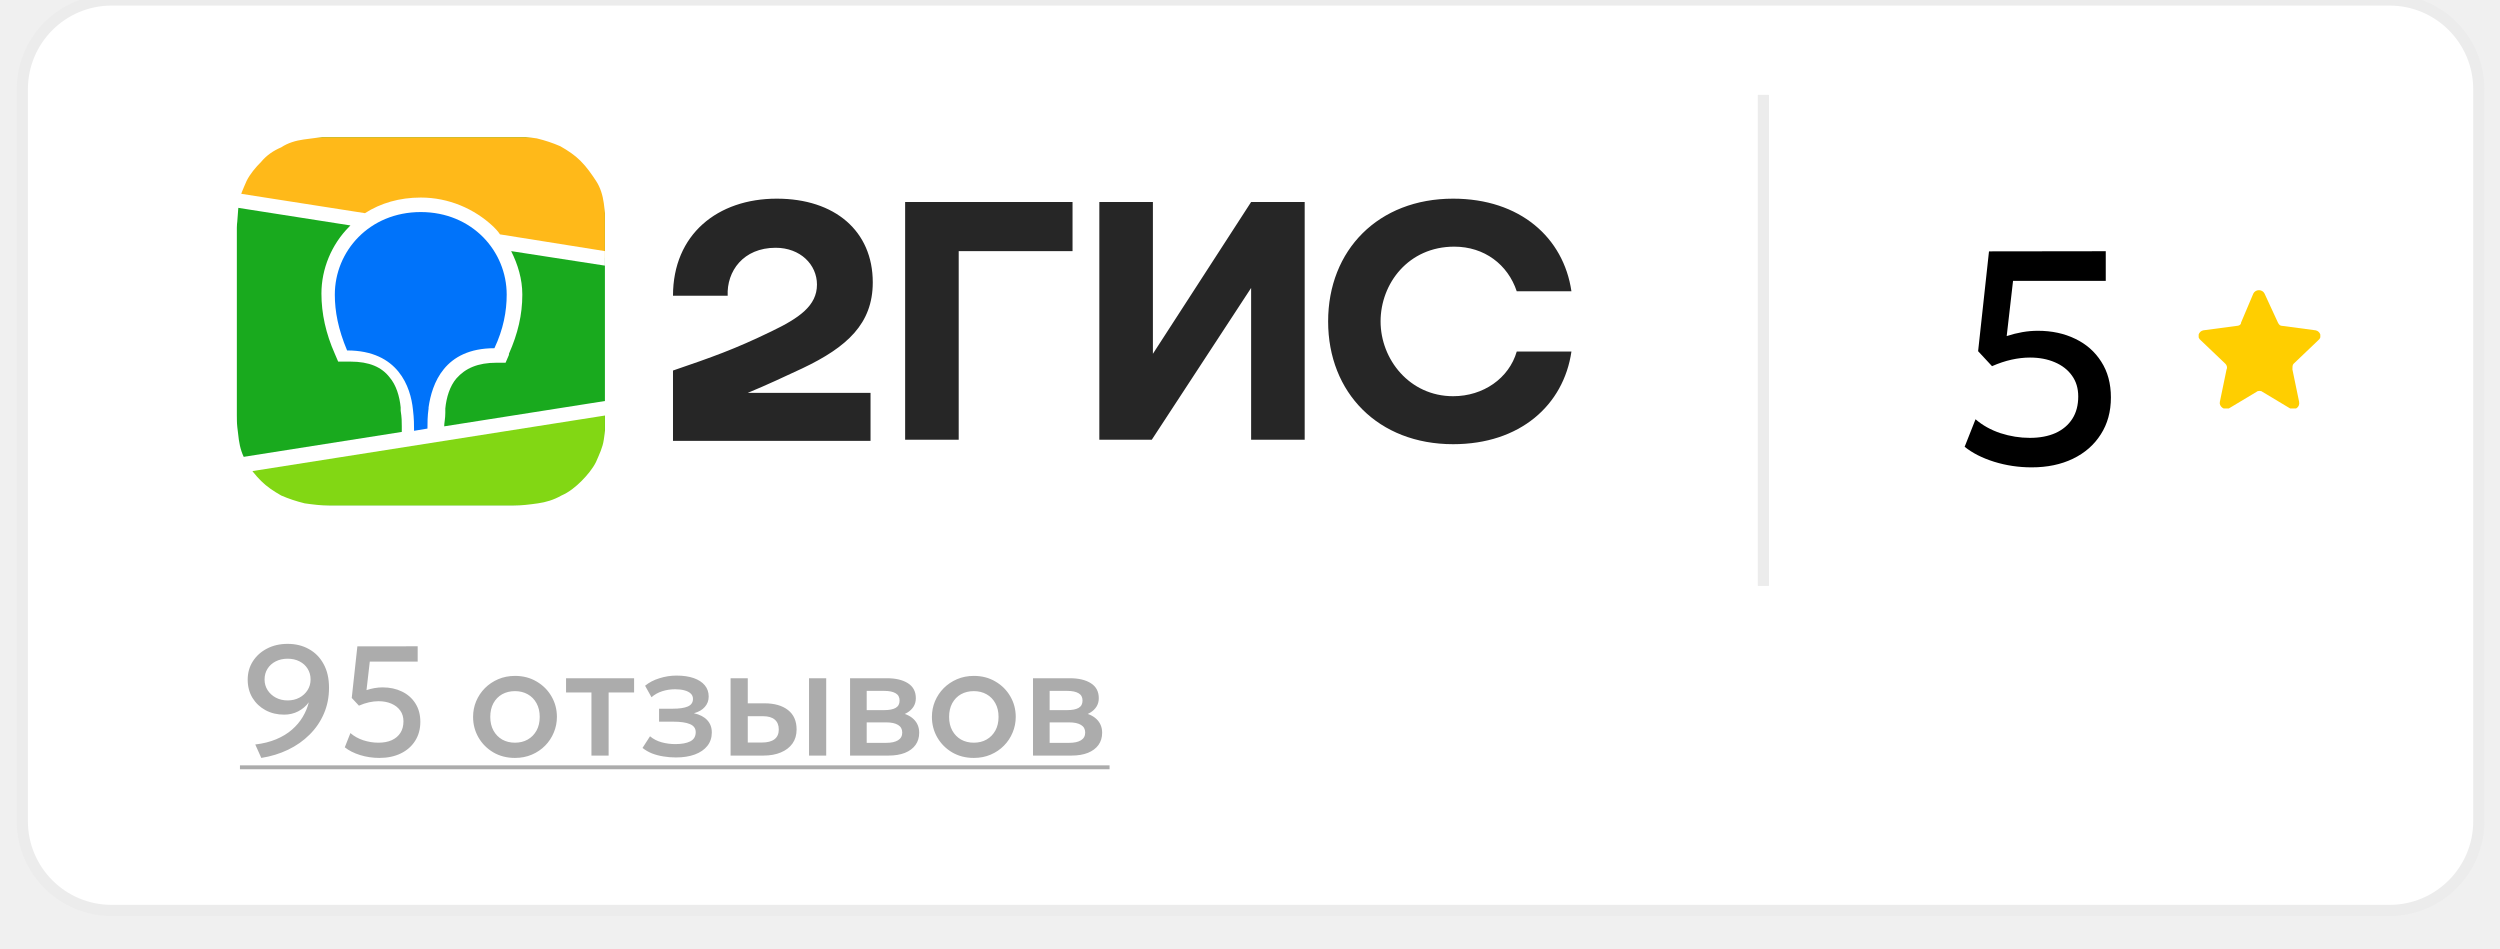
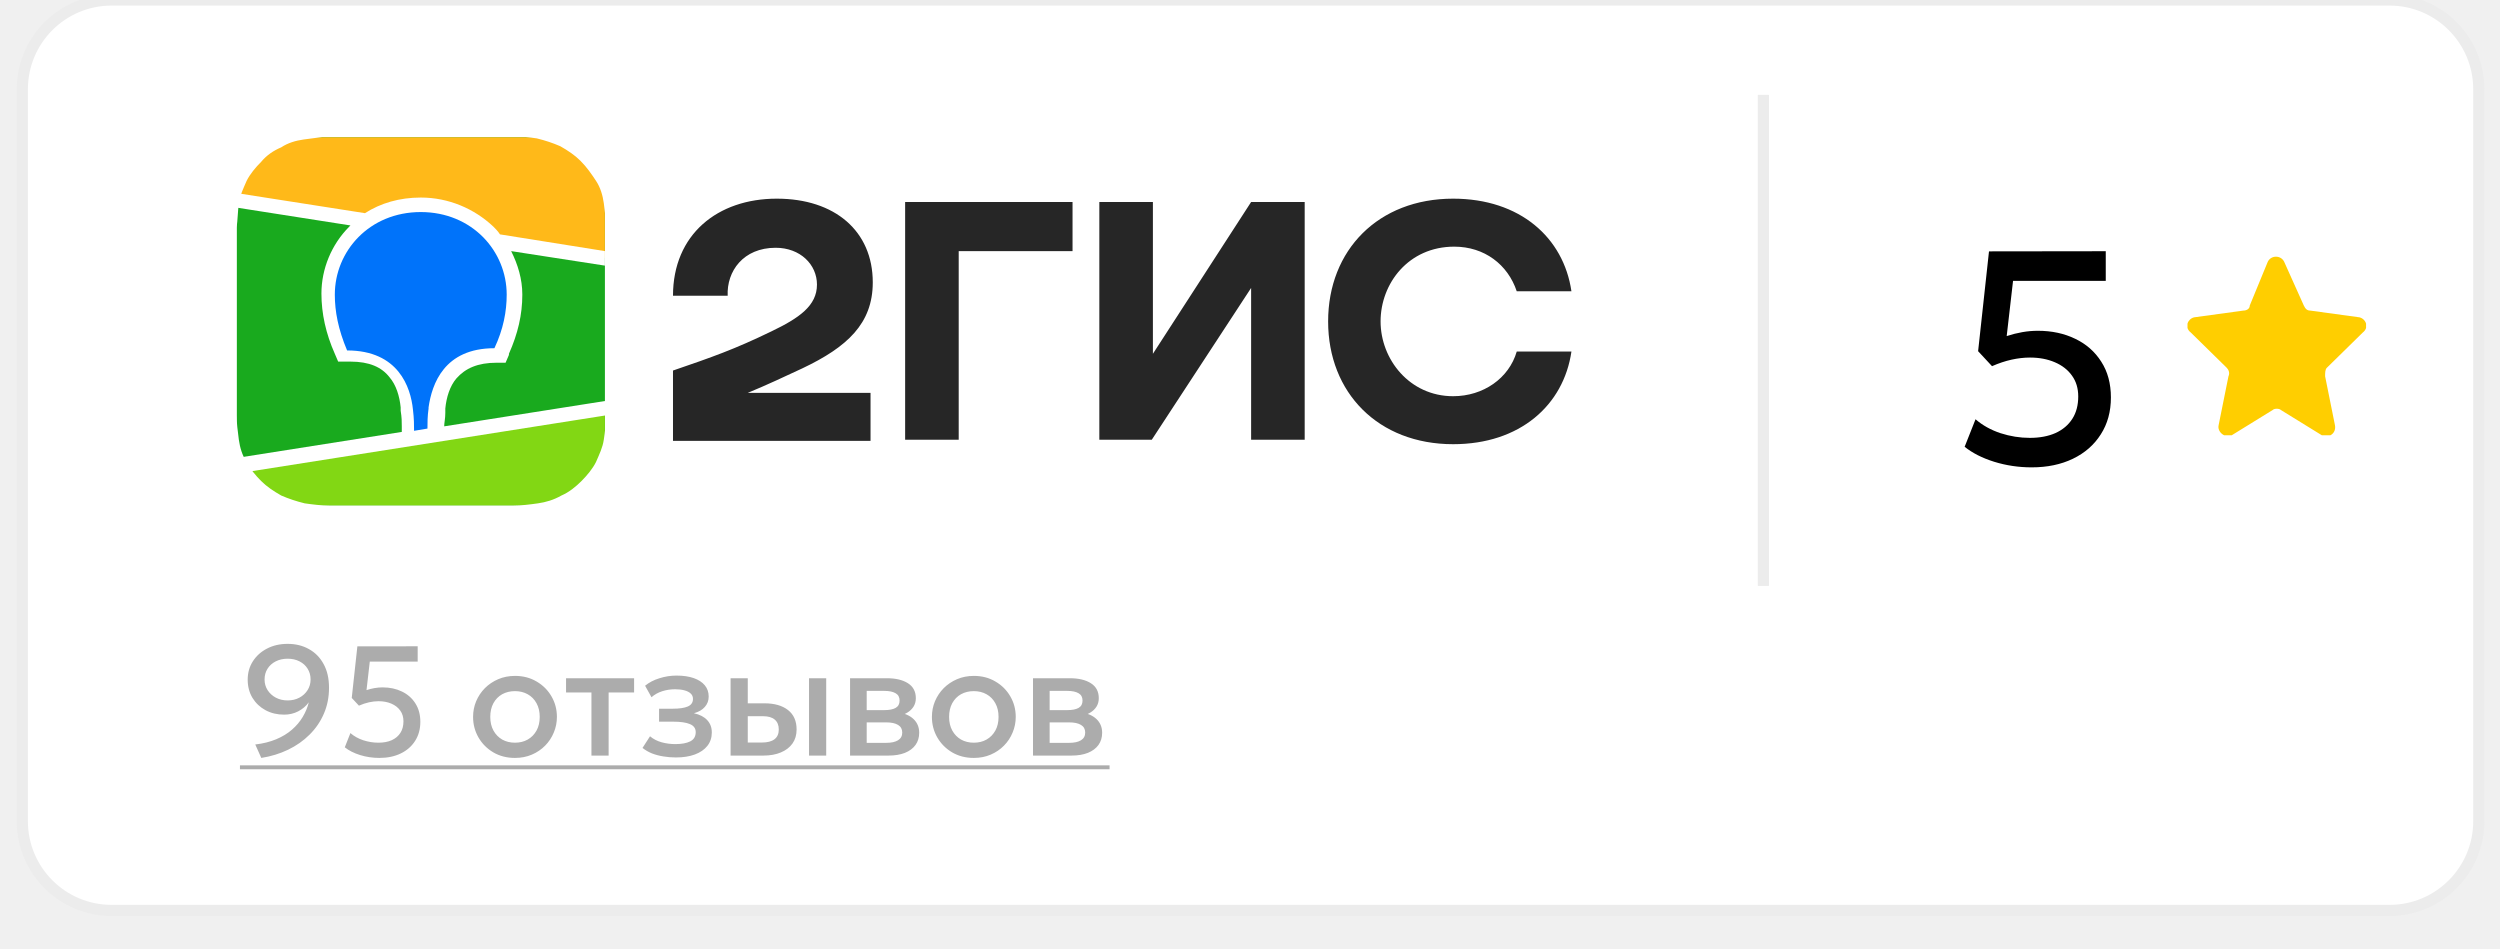
<svg xmlns="http://www.w3.org/2000/svg" width="224" height="85" viewBox="0 0 224 85" fill="none">
-   <g clip-path="url(#clip0_2239_1281)">
+   <g clip-path="url(#clip0_2239_1256)">
    <path fill-rule="evenodd" clip-rule="evenodd" d="M10 0H214.101C218.519 0 222.101 3.582 222.101 8V73.575C222.101 77.994 218.519 81.576 214.101 81.576H10C5.582 81.576 2 77.994 2 73.575V8C2 3.582 5.582 0 10 0Z" fill="white" stroke="#ECECEC" />
    <path d="M23.411 67.91L22.872 66.706C23.577 66.622 24.202 66.466 24.748 66.237C25.294 66.008 25.763 65.724 26.155 65.383C26.552 65.038 26.874 64.657 27.121 64.242C27.373 63.822 27.555 63.383 27.667 62.926C27.42 63.267 27.102 63.538 26.715 63.738C26.332 63.934 25.912 64.032 25.455 64.032C24.839 64.032 24.284 63.899 23.789 63.633C23.299 63.367 22.909 62.998 22.62 62.527C22.335 62.051 22.193 61.508 22.193 60.896C22.193 60.289 22.345 59.746 22.648 59.265C22.956 58.78 23.378 58.397 23.915 58.117C24.456 57.833 25.075 57.69 25.77 57.69C26.489 57.69 27.126 57.846 27.681 58.159C28.241 58.467 28.68 58.915 28.997 59.503C29.319 60.087 29.48 60.794 29.48 61.624C29.48 62.464 29.326 63.239 29.018 63.948C28.715 64.653 28.288 65.278 27.737 65.824C27.191 66.37 26.549 66.82 25.812 67.175C25.075 67.53 24.274 67.775 23.411 67.91ZM25.77 62.758C26.162 62.758 26.512 62.676 26.82 62.513C27.128 62.35 27.373 62.126 27.555 61.841C27.737 61.556 27.828 61.237 27.828 60.882C27.828 60.518 27.739 60.196 27.562 59.916C27.389 59.636 27.147 59.417 26.834 59.258C26.526 59.099 26.171 59.02 25.77 59.02C25.373 59.02 25.019 59.099 24.706 59.258C24.393 59.417 24.148 59.636 23.971 59.916C23.794 60.196 23.705 60.518 23.705 60.882C23.705 61.237 23.796 61.556 23.978 61.841C24.165 62.126 24.412 62.35 24.72 62.513C25.033 62.676 25.383 62.758 25.77 62.758ZM33.994 67.91C33.392 67.91 32.813 67.824 32.258 67.651C31.707 67.478 31.252 67.248 30.893 66.958L31.397 65.684C31.719 65.964 32.104 66.179 32.552 66.328C33 66.473 33.452 66.545 33.91 66.545C34.367 66.545 34.764 66.471 35.1 66.321C35.436 66.167 35.695 65.948 35.877 65.663C36.059 65.379 36.15 65.033 36.15 64.627C36.15 64.254 36.054 63.934 35.863 63.668C35.671 63.398 35.405 63.19 35.065 63.045C34.729 62.901 34.346 62.828 33.917 62.828C33.641 62.828 33.357 62.861 33.063 62.926C32.769 62.992 32.468 63.092 32.16 63.227L31.516 62.534L32.02 57.914L37.424 57.907V59.279H33.133L32.839 61.834C33.081 61.755 33.322 61.694 33.56 61.652C33.802 61.61 34.043 61.589 34.281 61.589C34.925 61.589 35.501 61.713 36.01 61.96C36.518 62.203 36.92 62.555 37.214 63.017C37.512 63.479 37.662 64.032 37.662 64.676C37.662 65.329 37.505 65.899 37.193 66.384C36.885 66.87 36.455 67.245 35.905 67.511C35.354 67.777 34.717 67.91 33.994 67.91ZM46.14 67.91C45.417 67.91 44.77 67.745 44.201 67.413C43.636 67.077 43.193 66.632 42.871 66.076C42.549 65.516 42.388 64.903 42.388 64.235C42.388 63.74 42.479 63.274 42.661 62.835C42.848 62.392 43.109 62 43.445 61.659C43.786 61.319 44.185 61.05 44.642 60.854C45.099 60.658 45.601 60.56 46.147 60.56C46.87 60.56 47.514 60.728 48.079 61.064C48.648 61.395 49.094 61.841 49.416 62.401C49.738 62.956 49.899 63.568 49.899 64.235C49.899 64.725 49.806 65.192 49.619 65.635C49.437 66.079 49.178 66.471 48.842 66.811C48.506 67.152 48.109 67.42 47.652 67.616C47.195 67.812 46.691 67.91 46.14 67.91ZM46.14 66.545C46.569 66.545 46.95 66.452 47.281 66.265C47.617 66.074 47.881 65.805 48.072 65.46C48.263 65.115 48.359 64.707 48.359 64.235C48.359 63.764 48.263 63.355 48.072 63.01C47.881 62.66 47.617 62.392 47.281 62.205C46.95 62.019 46.569 61.925 46.14 61.925C45.711 61.925 45.328 62.019 44.992 62.205C44.661 62.392 44.399 62.66 44.208 63.01C44.021 63.355 43.928 63.764 43.928 64.235C43.928 64.707 44.024 65.115 44.215 65.46C44.406 65.805 44.668 66.074 44.999 66.265C45.335 66.452 45.715 66.545 46.14 66.545ZM52.993 67.7V62.044H50.718V60.77H56.815V62.044H54.533V67.7H52.993ZM60.565 67.868C60.178 67.868 59.805 67.838 59.445 67.777C59.086 67.721 58.748 67.632 58.43 67.511C58.113 67.385 57.826 67.219 57.569 67.014L58.241 65.971C58.535 66.219 58.883 66.398 59.284 66.51C59.686 66.618 60.094 66.671 60.509 66.671C61.074 66.671 61.52 66.59 61.846 66.426C62.173 66.258 62.336 65.983 62.336 65.6C62.336 65.264 62.164 65.024 61.818 64.879C61.478 64.734 60.981 64.662 60.327 64.662H59.053V63.5H60.285C60.864 63.5 61.31 63.435 61.622 63.304C61.935 63.169 62.091 62.94 62.091 62.618C62.091 62.427 62.024 62.268 61.888 62.142C61.758 62.016 61.571 61.92 61.328 61.855C61.09 61.79 60.81 61.757 60.488 61.757C60.092 61.757 59.709 61.816 59.34 61.932C58.972 62.049 58.65 62.228 58.374 62.471L57.8 61.442C58.155 61.148 58.584 60.924 59.088 60.77C59.592 60.611 60.101 60.532 60.614 60.532C61.212 60.532 61.725 60.607 62.154 60.756C62.584 60.906 62.915 61.12 63.148 61.4C63.382 61.68 63.498 62.019 63.498 62.415C63.498 62.77 63.384 63.078 63.155 63.339C62.931 63.6 62.605 63.789 62.175 63.906C62.698 64.023 63.095 64.228 63.365 64.522C63.641 64.816 63.778 65.185 63.778 65.628C63.778 66.095 63.645 66.496 63.379 66.832C63.118 67.163 62.745 67.42 62.259 67.602C61.779 67.779 61.214 67.868 60.565 67.868ZM65.46 67.7V60.77H67V66.531H68.253C68.757 66.531 69.137 66.433 69.394 66.237C69.65 66.041 69.779 65.749 69.779 65.362C69.779 64.98 69.66 64.686 69.422 64.48C69.184 64.275 68.834 64.172 68.372 64.172H66.79V63.017H68.491C69.387 63.017 70.091 63.218 70.605 63.619C71.118 64.02 71.375 64.602 71.375 65.362C71.375 65.852 71.251 66.272 71.004 66.622C70.756 66.968 70.409 67.234 69.961 67.42C69.517 67.607 68.997 67.7 68.4 67.7H65.46ZM72.488 67.7V60.77H74.028V67.7H72.488ZM76.165 67.7V60.77H79.469C80.253 60.77 80.88 60.919 81.352 61.218C81.823 61.517 82.059 61.965 82.059 62.562C82.059 62.842 81.991 63.092 81.856 63.311C81.72 63.526 81.534 63.706 81.296 63.85C81.058 63.995 80.78 64.1 80.463 64.165L80.435 63.822C81.046 63.906 81.52 64.109 81.856 64.431C82.192 64.753 82.36 65.162 82.36 65.656C82.36 66.076 82.25 66.44 82.031 66.748C81.811 67.052 81.496 67.287 81.086 67.455C80.675 67.618 80.183 67.7 79.609 67.7H76.165ZM77.656 66.559H79.399C79.861 66.559 80.215 66.482 80.463 66.328C80.715 66.174 80.841 65.943 80.841 65.635C80.841 65.332 80.717 65.106 80.47 64.956C80.222 64.802 79.865 64.725 79.399 64.725H77.453V63.626H79.238C79.672 63.626 80.008 63.561 80.246 63.43C80.484 63.295 80.603 63.075 80.603 62.772C80.603 62.469 80.484 62.249 80.246 62.114C80.008 61.974 79.672 61.904 79.238 61.904H77.656V66.559ZM87.251 67.91C86.528 67.91 85.882 67.745 85.312 67.413C84.748 67.077 84.304 66.632 83.982 66.076C83.66 65.516 83.499 64.903 83.499 64.235C83.499 63.74 83.59 63.274 83.772 62.835C83.959 62.392 84.22 62 84.556 61.659C84.897 61.319 85.296 61.05 85.753 60.854C86.211 60.658 86.712 60.56 87.258 60.56C87.982 60.56 88.626 60.728 89.19 61.064C89.76 61.395 90.205 61.841 90.527 62.401C90.849 62.956 91.01 63.568 91.01 64.235C91.01 64.725 90.917 65.192 90.73 65.635C90.548 66.079 90.289 66.471 89.953 66.811C89.617 67.152 89.221 67.42 88.763 67.616C88.306 67.812 87.802 67.91 87.251 67.91ZM87.251 66.545C87.681 66.545 88.061 66.452 88.392 66.265C88.728 66.074 88.992 65.805 89.183 65.46C89.375 65.115 89.47 64.707 89.47 64.235C89.47 63.764 89.375 63.355 89.183 63.01C88.992 62.66 88.728 62.392 88.392 62.205C88.061 62.019 87.681 61.925 87.251 61.925C86.822 61.925 86.439 62.019 86.103 62.205C85.772 62.392 85.511 62.66 85.319 63.01C85.133 63.355 85.039 63.764 85.039 64.235C85.039 64.707 85.135 65.115 85.326 65.46C85.518 65.805 85.779 66.074 86.11 66.265C86.446 66.452 86.827 66.545 87.251 66.545ZM92.557 67.7V60.77H95.861C96.645 60.77 97.273 60.919 97.744 61.218C98.216 61.517 98.451 61.965 98.451 62.562C98.451 62.842 98.384 63.092 98.248 63.311C98.113 63.526 97.926 63.706 97.688 63.85C97.45 63.995 97.173 64.1 96.855 64.165L96.827 63.822C97.439 63.906 97.912 64.109 98.248 64.431C98.584 64.753 98.752 65.162 98.752 65.656C98.752 66.076 98.643 66.44 98.423 66.748C98.204 67.052 97.889 67.287 97.478 67.455C97.068 67.618 96.575 67.7 96.001 67.7H92.557ZM94.048 66.559H95.791C96.253 66.559 96.608 66.482 96.855 66.328C97.107 66.174 97.233 65.943 97.233 65.635C97.233 65.332 97.11 65.106 96.862 64.956C96.615 64.802 96.258 64.725 95.791 64.725H93.845V63.626H95.63C96.064 63.626 96.4 63.561 96.638 63.43C96.876 63.295 96.995 63.075 96.995 62.772C96.995 62.469 96.876 62.249 96.638 62.114C96.4 61.974 96.064 61.904 95.63 61.904H94.048V66.559Z" fill="#ACACAC" />
    <path d="M21.5 68.575H99.417V68.925H21.5V68.575Z" fill="#ACACAC" />
    <path d="M182.036 41.875C180.871 41.875 179.75 41.708 178.675 41.374C177.609 41.04 176.728 40.592 176.032 40.032L177.008 37.566C177.632 38.108 178.377 38.523 179.244 38.813C180.112 39.093 180.988 39.233 181.873 39.233C182.759 39.233 183.527 39.088 184.177 38.799C184.828 38.501 185.329 38.076 185.681 37.525C186.034 36.974 186.21 36.305 186.21 35.519C186.21 34.797 186.025 34.178 185.654 33.663C185.284 33.139 184.769 32.737 184.109 32.457C183.459 32.177 182.718 32.037 181.887 32.037C181.354 32.037 180.803 32.1 180.234 32.226C179.664 32.353 179.082 32.547 178.485 32.809L177.239 31.467L178.214 22.523L188.676 22.509V25.166H180.369L179.8 30.112C180.27 29.959 180.735 29.841 181.196 29.76C181.666 29.678 182.131 29.638 182.592 29.638C183.838 29.638 184.954 29.877 185.939 30.356C186.924 30.826 187.701 31.508 188.27 32.403C188.848 33.297 189.137 34.367 189.137 35.614C189.137 36.879 188.835 37.981 188.229 38.921C187.633 39.861 186.802 40.588 185.736 41.103C184.67 41.618 183.436 41.875 182.036 41.875Z" fill="black" />
    <path fill-rule="evenodd" clip-rule="evenodd" d="M157.5 8.5H158.5V52.5H157.5V8.5Z" fill="#ECECEC" />
-     <g clip-path="url(#clip1_2239_1281)">
-       <path d="M207.5 29.6L204.5 29.2C204.3 29.2 204.2 29.1 204.1 28.9L202.9 26.3C202.7 25.9 202.1 25.9 201.9 26.3L200.8 28.9C200.8 29.1 200.6 29.2 200.4 29.2L197.4 29.6C197 29.7 196.8 30.2 197.2 30.5L199.4 32.6C199.5 32.7 199.6 32.9 199.5 33.1L198.9 36C198.8 36.4 199.3 36.8 199.7 36.6L202.2 35.1C202.3 35 202.6 35 202.7 35.1L205.2 36.6C205.6 36.8 206.1 36.5 206 36L205.4 33.1C205.4 32.9 205.4 32.7 205.5 32.6L207.7 30.5C208.1 30.2 207.9 29.7 207.5 29.6Z" fill="#FFCE00" />
+     <g clip-path="url(#clip1_2239_1256)">
+       <path d="M211.413 28.434L207.009 27.83C206.716 27.83 206.569 27.679 206.422 27.377L204.661 23.453C204.367 22.849 203.486 22.849 203.193 23.453L201.578 27.377C201.578 27.679 201.284 27.83 200.991 27.83L196.587 28.434C196 28.585 195.706 29.34 196.294 29.793L199.523 32.962C199.67 33.113 199.817 33.415 199.67 33.717L198.789 38.094C198.642 38.698 199.376 39.302 199.963 39L203.633 36.736C203.78 36.585 204.22 36.585 204.367 36.736L208.037 39C208.624 39.302 209.358 38.849 209.211 38.094L208.33 33.717C208.33 33.415 208.33 33.113 208.477 32.962L211.706 29.793C212.294 29.34 212 28.585 211.413 28.434Z" fill="#FFCE00" />
    </g>
-     <g clip-path="url(#clip2_2239_1281)">
-       <mask id="mask0_2239_1281" style="mask-type:luminance" maskUnits="userSpaceOnUse" x="21" y="12" width="34" height="34">
+     <g clip-path="url(#clip2_2239_1256)">
+       <mask id="mask0_2239_1256" style="mask-type:luminance" maskUnits="userSpaceOnUse" x="21" y="12" width="34" height="34">
        <path d="M46 45.3C46.7 45.3 47.5 45.2 48.2 45.1C48.9 45 49.6 44.8 50.3 44.4C51 44.1 51.6 43.6 52.1 43.1C52.6 42.6 53.1 42 53.4 41.4C53.7 40.7 54 40.1 54.1 39.4C54.2 38.7 54.3 38 54.3 37.2C54.3 36.9 54.3 36.5 54.3 36.2V21.4C54.3 21.1 54.3 20.7 54.3 20.4C54.3 19.7 54.2 19 54.1 18.2C54 17.5 53.8 16.8 53.4 16.2C53 15.6 52.6 15 52 14.4C51.5 13.9 50.9 13.5 50.2 13.1C49.5 12.8 48.9 12.6 48.1 12.4C47.4 12.3 46.6 12.2 45.9 12.2C45.8 12.2 45.6 12.2 45.4 12.2H30.8H29.4C28.7 12.3 28 12.4 27.2 12.5C26.5 12.6 25.8 12.8 25.2 13.2C24.5 13.5 23.9 13.9 23.4 14.5C22.9 15 22.4 15.6 22.1 16.2C21.8 16.9 21.5 17.5 21.4 18.2C21.3 19 21.3 19.7 21.2 20.4C21.2 20.7 21.2 21.1 21.2 21.4V36.2C21.2 36.5 21.2 36.9 21.2 37.2C21.2 37.9 21.3 38.6 21.4 39.4C21.5 40.1 21.7 40.8 22.1 41.4C22.4 42 22.9 42.6 23.4 43.1C23.9 43.6 24.5 44 25.2 44.4C25.9 44.7 26.5 44.9 27.3 45.1C28 45.2 28.8 45.3 29.5 45.3C29.6 45.3 29.8 45.3 30 45.3H43.9H46Z" fill="white" />
      </mask>
-       <g mask="url(#mask0_2239_1281)">
+       <g mask="url(#mask0_2239_1256)">
        <path d="M21.2 12.3H54.2V45.3H21.2V12.3Z" fill="#19AA1E" />
        <path fill-rule="evenodd" clip-rule="evenodd" d="M21.2 12.3H54.2V23.1L21.2 18V12.3Z" fill="#FFB919" />
        <path fill-rule="evenodd" clip-rule="evenodd" d="M21.2 41.7L54.2 36.5V45.3H21.2V41.7Z" fill="#82D714" />
        <path fill-rule="evenodd" clip-rule="evenodd" d="M21.2 17.3L32.7 19.1C34.1 18.2 35.8 17.7 37.7 17.7C40.2 17.7 42.5 18.7 44.2 20.3C44.4 20.5 44.6 20.7 44.8 21L54.2 22.5V23.8L45.8 22.5C46.4 23.7 46.8 25 46.8 26.4C46.8 28.2 46.4 29.9 45.6 31.7V31.8L45.3 32.5H44.5C42.8 32.5 41.7 33 40.9 33.9C40.3 34.6 40 35.6 39.9 36.6V36.8V36.9V37C39.9 37.5 39.8 37.9 39.8 38.2L54.4 35.9V37.2L21.4 42.4V41L36 38.7V38.4V38.3V38.2C36 37.8 36 37.4 35.9 36.8V36.7V36.5C35.8 35.5 35.5 34.5 34.9 33.8C34.2 32.9 33.1 32.4 31.4 32.4H31.3H30.3L30 31.7C29.2 29.9 28.8 28.1 28.8 26.3C28.8 24.1 29.7 21.9 31.3 20.3L31.4 20.2L21.2 18.6V17.3Z" fill="white" />
        <path fill-rule="evenodd" clip-rule="evenodd" d="M37.7 19C42.3 19 45.4 22.5 45.4 26.4C45.4 27.9 45.1 29.5 44.3 31.2C39.8 31.2 38.7 34.4 38.4 36.5V36.6C38.3 37.3 38.3 37.9 38.3 38.4L37.1 38.6C37.1 38.1 37.1 37.5 37 36.7C36.8 34.7 35.7 31.4 31.1 31.4C30.3 29.5 30 27.9 30 26.4C30 22.5 33.1 19 37.7 19Z" fill="#0073FA" />
      </g>
      <path fill-rule="evenodd" clip-rule="evenodd" d="M69.6 17.8C64.3 17.8 60.3 21 60.3 26.5H65.2C65.1 24.3 66.6 22.2 69.5 22.2C71.7 22.2 73.2 23.7 73.2 25.5C73.2 27.4 71.6 28.5 69.1 29.7C65.8 31.3 63.8 32 60.3 33.2V39.5H78V35.2H67C68.7 34.5 70.4 33.7 71.9 33C75.9 31.1 78.2 29 78.2 25.3C78.2 20.7 74.8 17.8 69.6 17.8ZM85.9 22.5H96.1V18.1H81.1V39.4H85.9V22.5ZM103.3 18.1H98.5V39.4H103.2L112.1 25.8V39.4H116.9V18.1H112.1L103.3 31.7C103.3 31.8 103.3 18.1 103.3 18.1ZM140.8 31.5H135.9C135.2 33.9 132.9 35.5 130.2 35.5C126.3 35.5 123.7 32.2 123.7 28.8C123.7 25.4 126.2 22.1 130.3 22.1C133 22.1 135.1 23.7 135.9 26.1H140.8C140.1 21.3 136.2 17.8 130.2 17.8C123.5 17.8 119 22.4 119 28.8C119 35.2 123.5 39.8 130.2 39.8C136.2 39.8 140.1 36.3 140.8 31.5Z" fill="#262626" />
    </g>
  </g>
  <defs>
-     <clipPath id="clip0_2239_1281">
+     <clipPath id="clip0_2239_1256">
      <rect width="223.5" height="84.5" fill="white" />
    </clipPath>
-     <clipPath id="clip1_2239_1281">
-       <rect width="10.9" height="10.6" fill="white" transform="translate(197 26)" />
+     <clipPath id="clip1_2239_1256">
+       <rect width="16" height="16" fill="white" transform="translate(196 23)" />
    </clipPath>
-     <clipPath id="clip2_2239_1281">
+     <clipPath id="clip2_2239_1256">
      <rect width="120" height="33.6" fill="white" transform="translate(21 12)" />
    </clipPath>
  </defs>
</svg>
